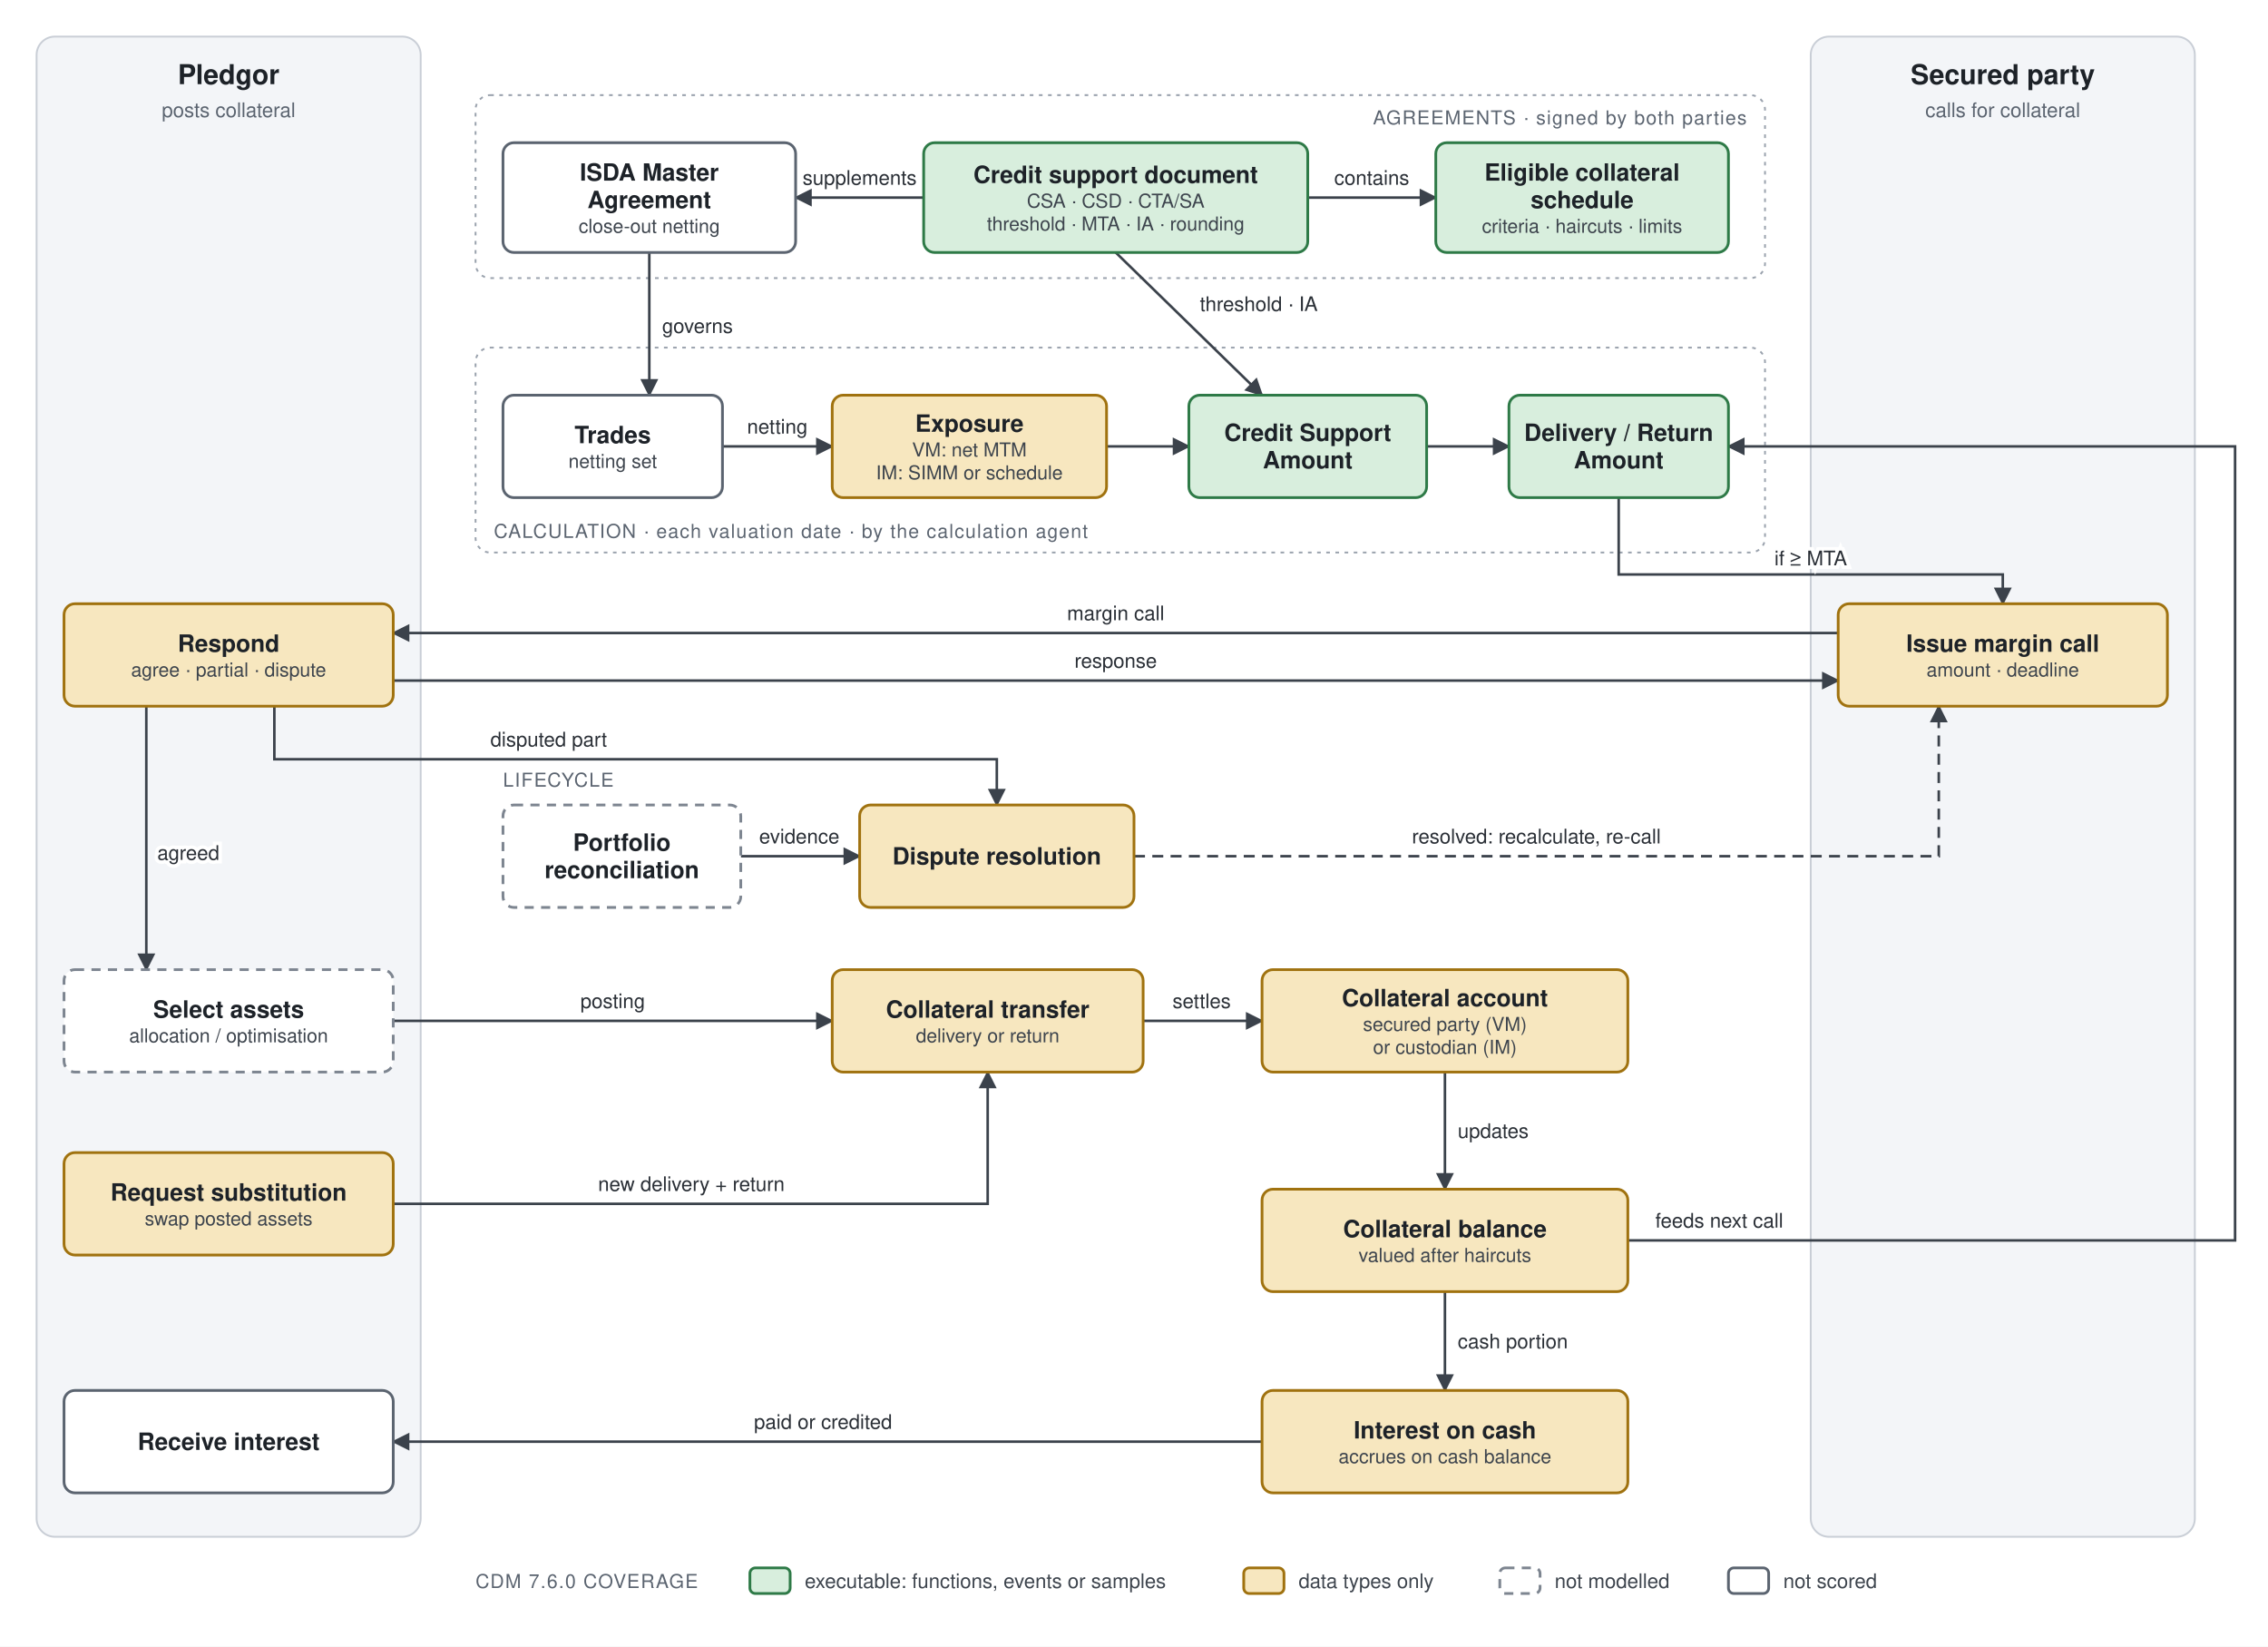
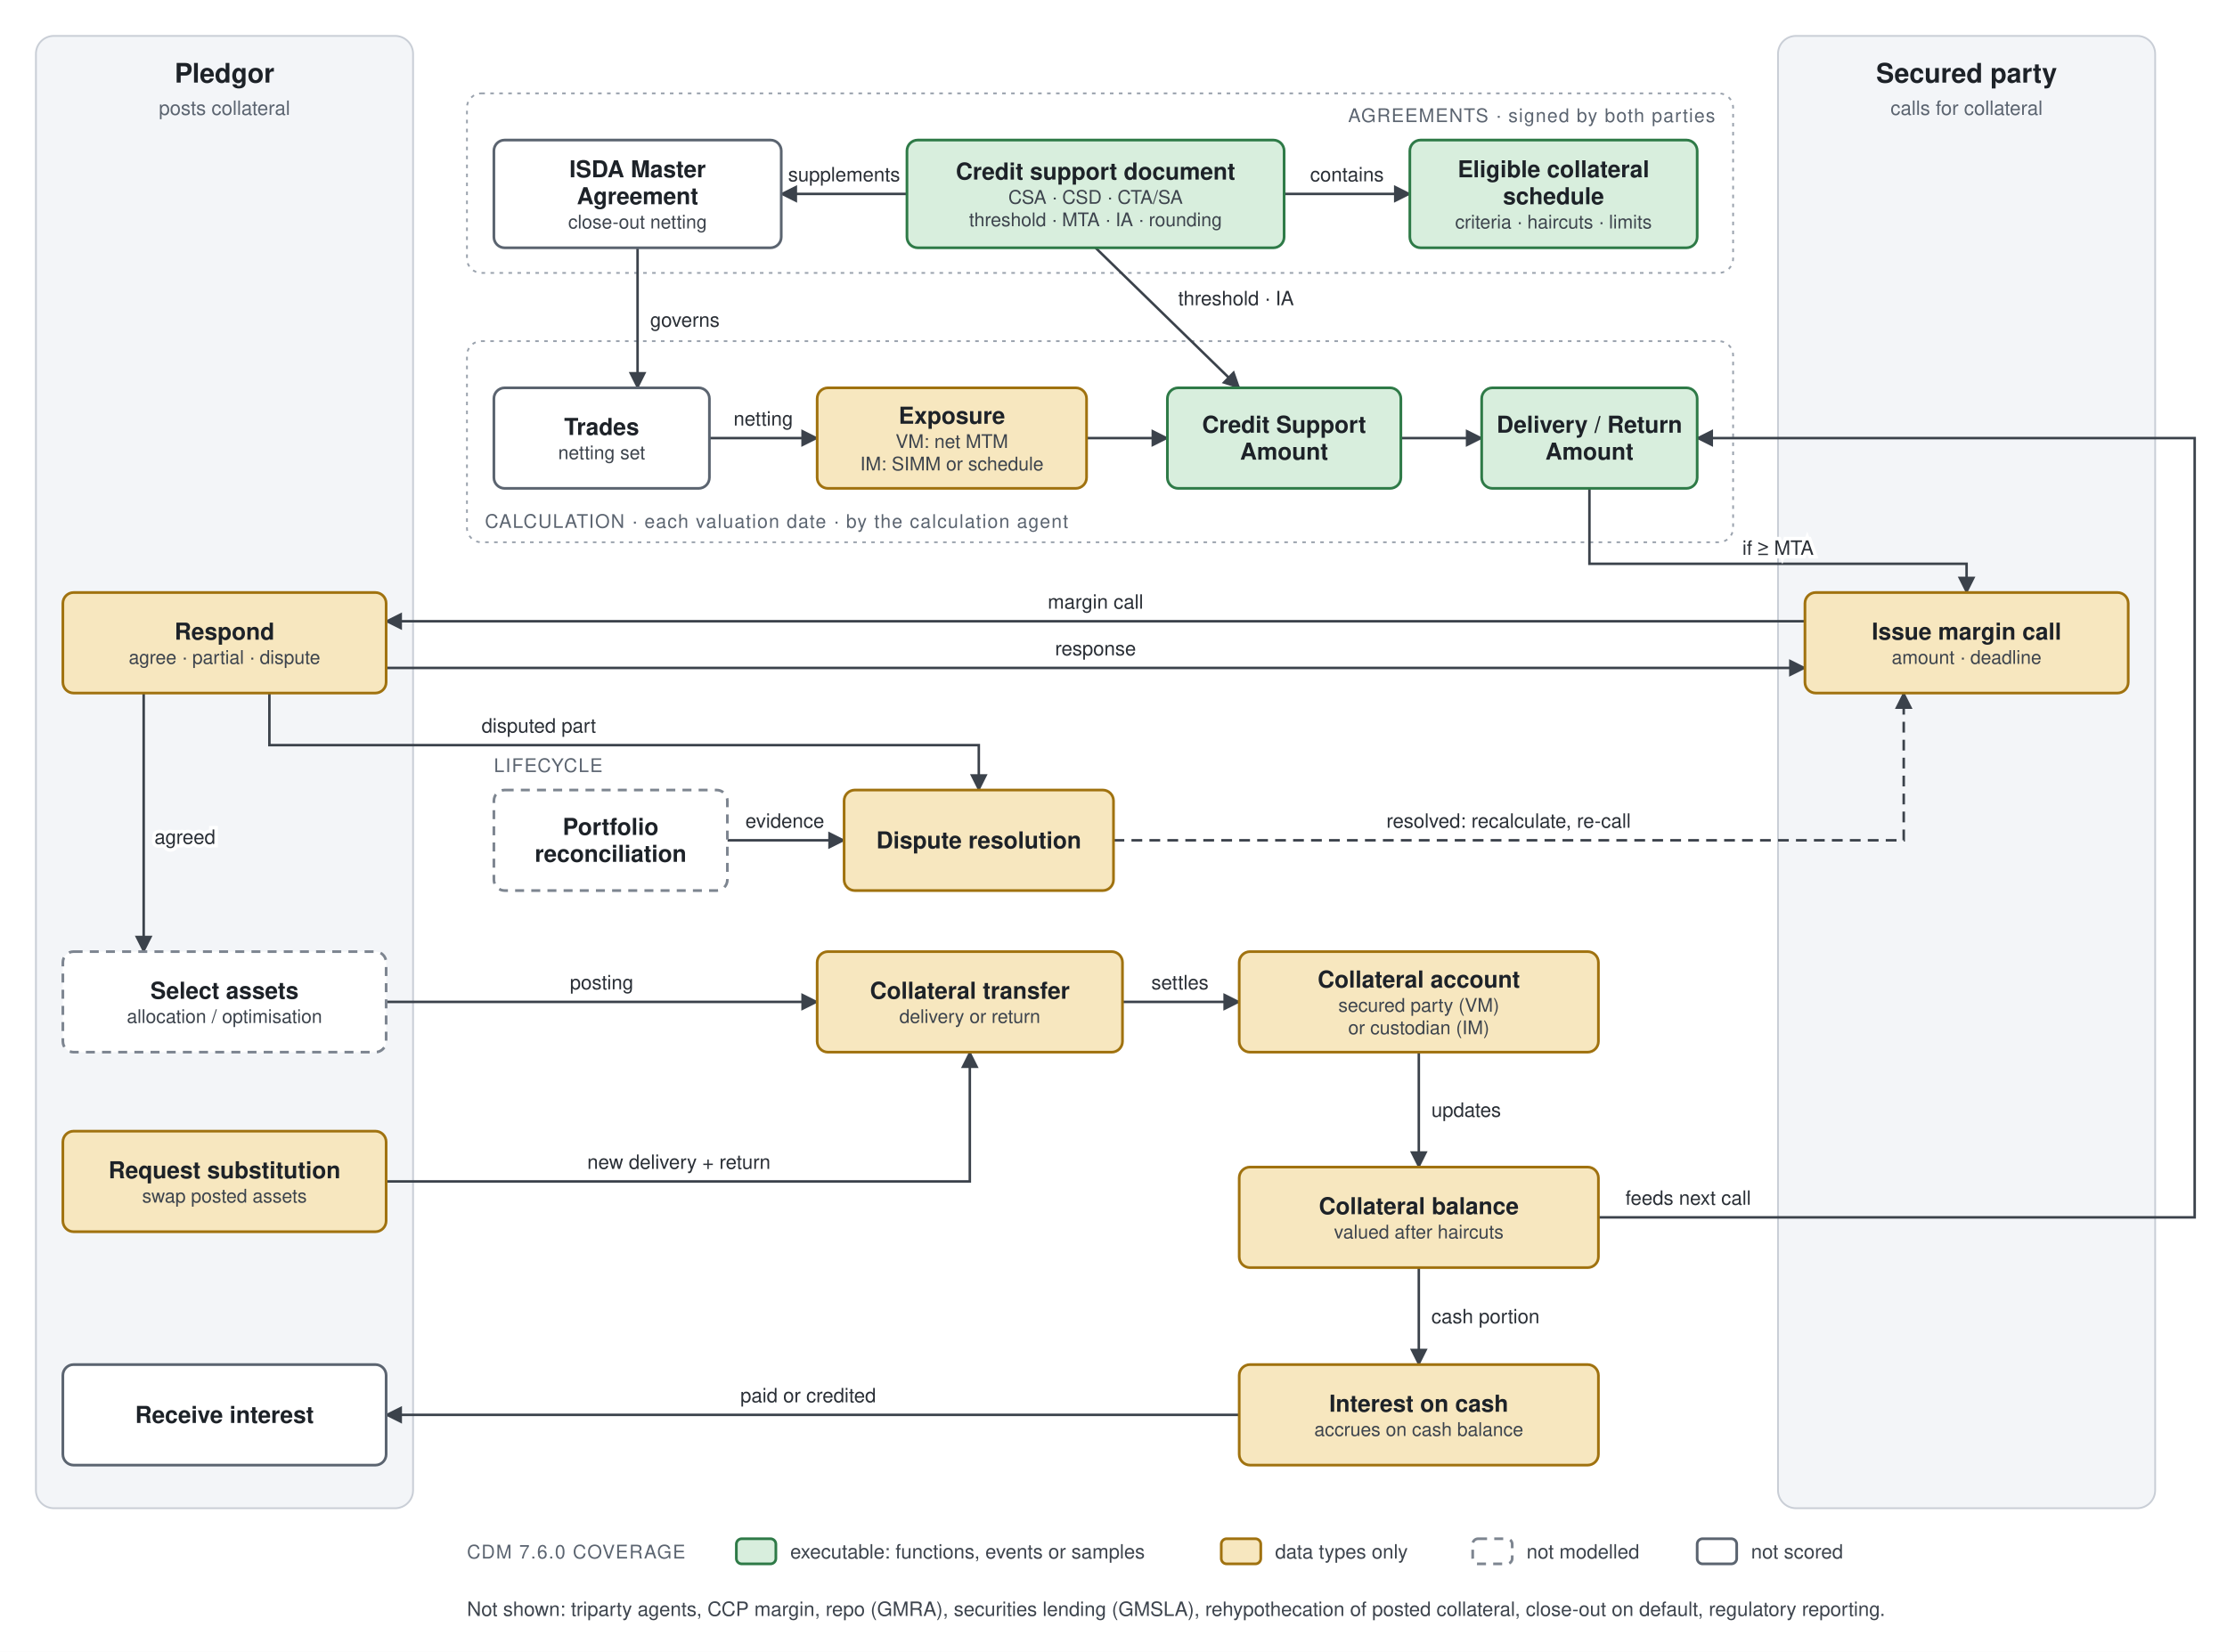
- <svg xmlns="http://www.w3.org/2000/svg" viewBox="0 0 1240 900" role="img" aria-label="Conceptual model of bilateral collateral management under an ISDA credit support document: agreements set the terms, trades are netted into an exposure, the exposure becomes a delivery or return amount, the secured party issues a margin call, the pledgor responds, agreed amounts are posted into a collateral account, and the collateral balance feeds the next calculation. Boxes are coloured by how far CDM 7.6.0 models each element." font-family="Helvetica, Arial, sans-serif">
-   <rect width="1240" height="900" fill="#ffffff" />
+ <svg xmlns="http://www.w3.org/2000/svg" viewBox="0 0 1240 920" role="img" aria-label="Conceptual model of bilateral collateral management under an ISDA credit support document: agreements set the terms, trades are netted into an exposure, the exposure becomes a delivery or return amount, the secured party issues a margin call, the pledgor responds, agreed amounts are posted into a collateral account, and the collateral balance feeds the next calculation. Boxes are coloured by how far CDM 7.6.0 models each element." font-family="Helvetica, Arial, sans-serif">
+   <rect width="1240" height="920" fill="#ffffff" />
  <defs>
    <marker id="ah" viewBox="0 0 10 10" refX="9" refY="5" markerWidth="7" markerHeight="7" orient="auto-start-reverse">
      <path d="M0,0 L10,5 L0,10 z" fill="#3b424b" />
    </marker>
  </defs>
  <rect x="20" y="20" width="210" height="820" rx="10" fill="#f3f5f8" stroke="#c9ced6" />
  <text x="125.0" y="46" text-anchor="middle" font-size="15" font-weight="700" fill="#1d2228">Pledgor</text>
  <text x="125.0" y="64" text-anchor="middle" font-size="11" fill="#5b6470">posts collateral</text>
  <rect x="990" y="20" width="210" height="820" rx="10" fill="#f3f5f8" stroke="#c9ced6" />
  <text x="1095.0" y="46" text-anchor="middle" font-size="15" font-weight="700" fill="#1d2228">Secured party</text>
  <text x="1095.0" y="64" text-anchor="middle" font-size="11" fill="#5b6470">calls for collateral</text>
  <rect x="260" y="52" width="705" height="100" rx="8" fill="none" stroke="#9aa2ad" stroke-dasharray="2 3" />
  <text x="955" y="68" text-anchor="end" font-size="10.5" letter-spacing="0.6" fill="#5b6470">AGREEMENTS · signed by both parties</text>
  <rect x="260" y="190" width="705" height="112" rx="8" fill="none" stroke="#9aa2ad" stroke-dasharray="2 3" />
  <text x="270" y="294" text-anchor="start" font-size="10.5" letter-spacing="0.6" fill="#5b6470">CALCULATION · each valuation date · by the calculation agent</text>
  <text x="275" y="430" font-size="10.5" letter-spacing="0.6" fill="#5b6470">LIFECYCLE</text>
  <polyline points="505,108 435,108" fill="none" marker-end="url(#ah)" stroke="#3b424b" stroke-width="1.4" />
  <text x="470" y="101" text-anchor="middle" font-size="11" fill="#2a2f36" stroke="#ffffff" stroke-width="4" paint-order="stroke">supplements</text>
  <polyline points="715,108 785,108" fill="none" marker-end="url(#ah)" stroke="#3b424b" stroke-width="1.4" />
  <text x="750" y="101" text-anchor="middle" font-size="11" fill="#2a2f36" stroke="#ffffff" stroke-width="4" paint-order="stroke">contains</text>
  <polyline points="355,138 355,216" fill="none" marker-end="url(#ah)" stroke="#3b424b" stroke-width="1.4" />
  <text x="362" y="182" text-anchor="start" font-size="11" fill="#2a2f36" stroke="#ffffff" stroke-width="4" paint-order="stroke">governs</text>
  <polyline points="610,138 690,216" fill="none" marker-end="url(#ah)" stroke="#3b424b" stroke-width="1.4" />
  <text x="656" y="170" text-anchor="start" font-size="11" fill="#2a2f36" stroke="#ffffff" stroke-width="4" paint-order="stroke">threshold · IA</text>
  <polyline points="395,244 455,244" fill="none" marker-end="url(#ah)" stroke="#3b424b" stroke-width="1.4" />
  <text x="425" y="237" text-anchor="middle" font-size="11" fill="#2a2f36" stroke="#ffffff" stroke-width="4" paint-order="stroke">netting</text>
  <polyline points="605,244 650,244" fill="none" marker-end="url(#ah)" stroke="#3b424b" stroke-width="1.4" />
  <polyline points="780,244 825,244" fill="none" marker-end="url(#ah)" stroke="#3b424b" stroke-width="1.4" />
  <polyline points="885,272 885,314 1095,314 1095,330" fill="none" marker-end="url(#ah)" stroke="#3b424b" stroke-width="1.4" />
  <text x="990" y="309" text-anchor="middle" font-size="11" fill="#2a2f36" stroke="#ffffff" stroke-width="4" paint-order="stroke">if ≥ MTA</text>
  <polyline points="1005,346 215,346" fill="none" marker-end="url(#ah)" stroke="#3b424b" stroke-width="1.4" />
  <text x="610" y="339" text-anchor="middle" font-size="11" fill="#2a2f36" stroke="#ffffff" stroke-width="4" paint-order="stroke">margin call</text>
  <polyline points="215,372 1005,372" fill="none" marker-end="url(#ah)" stroke="#3b424b" stroke-width="1.4" />
  <text x="610" y="365" text-anchor="middle" font-size="11" fill="#2a2f36" stroke="#ffffff" stroke-width="4" paint-order="stroke">response</text>
  <polyline points="150,386 150,415 545,415 545,440" fill="none" marker-end="url(#ah)" stroke="#3b424b" stroke-width="1.4" />
  <text x="300" y="408" text-anchor="middle" font-size="11" fill="#2a2f36" stroke="#ffffff" stroke-width="4" paint-order="stroke">disputed part</text>
  <polyline points="405,468 470,468" fill="none" marker-end="url(#ah)" stroke="#3b424b" stroke-width="1.4" />
  <text x="437" y="461" text-anchor="middle" font-size="11" fill="#2a2f36" stroke="#ffffff" stroke-width="4" paint-order="stroke">evidence</text>
  <polyline points="620,468 1060,468 1060,386" fill="none" marker-end="url(#ah)" stroke-dasharray="6 4" stroke="#3b424b" stroke-width="1.4" />
  <text x="840" y="461" text-anchor="middle" font-size="11" fill="#2a2f36" stroke="#ffffff" stroke-width="4" paint-order="stroke">resolved: recalculate, re-call</text>
  <polyline points="80,386 80,530" fill="none" marker-end="url(#ah)" stroke="#3b424b" stroke-width="1.4" />
  <text x="86" y="470" text-anchor="start" font-size="11" fill="#2a2f36" stroke="#ffffff" stroke-width="4" paint-order="stroke">agreed</text>
  <polyline points="215,558 455,558" fill="none" marker-end="url(#ah)" stroke="#3b424b" stroke-width="1.4" />
  <text x="335" y="551" text-anchor="middle" font-size="11" fill="#2a2f36" stroke="#ffffff" stroke-width="4" paint-order="stroke">posting</text>
  <polyline points="625,558 690,558" fill="none" marker-end="url(#ah)" stroke="#3b424b" stroke-width="1.4" />
  <text x="657" y="551" text-anchor="middle" font-size="11" fill="#2a2f36" stroke="#ffffff" stroke-width="4" paint-order="stroke">settles</text>
  <polyline points="790,586 790,650" fill="none" marker-end="url(#ah)" stroke="#3b424b" stroke-width="1.4" />
  <text x="797" y="622" text-anchor="start" font-size="11" fill="#2a2f36" stroke="#ffffff" stroke-width="4" paint-order="stroke">updates</text>
  <polyline points="790,706 790,760" fill="none" marker-end="url(#ah)" stroke="#3b424b" stroke-width="1.4" />
  <text x="797" y="737" text-anchor="start" font-size="11" fill="#2a2f36" stroke="#ffffff" stroke-width="4" paint-order="stroke">cash portion</text>
  <polyline points="690,788 215,788" fill="none" marker-end="url(#ah)" stroke="#3b424b" stroke-width="1.4" />
  <text x="450" y="781" text-anchor="middle" font-size="11" fill="#2a2f36" stroke="#ffffff" stroke-width="4" paint-order="stroke">paid or credited</text>
  <polyline points="215,658 540,658 540,586" fill="none" marker-end="url(#ah)" stroke="#3b424b" stroke-width="1.4" />
  <text x="378" y="651" text-anchor="middle" font-size="11" fill="#2a2f36" stroke="#ffffff" stroke-width="4" paint-order="stroke">new delivery + return</text>
  <polyline points="890,678 1222,678 1222,244 945,244" fill="none" marker-end="url(#ah)" stroke="#3b424b" stroke-width="1.4" />
  <text x="940" y="671" text-anchor="middle" font-size="11" fill="#2a2f36" stroke="#ffffff" stroke-width="4" paint-order="stroke">feeds next call</text>
  <rect x="275" y="78" width="160" height="60" rx="6" fill="#ffffff" stroke="#5b6470" stroke-width="1.5" />
  <text x="355.0" y="98.75" text-anchor="middle" font-size="13" font-weight="600" fill="#1d2228">ISDA Master</text>
  <text x="355.0" y="113.75" text-anchor="middle" font-size="13" font-weight="600" fill="#1d2228">Agreement</text>
  <text x="355.0" y="127.25" text-anchor="middle" font-size="10.5" fill="#3d444d">close-out netting</text>
  <rect x="505" y="78" width="210" height="60" rx="6" fill="#d8eedd" stroke="#2e7a47" stroke-width="1.5" />
  <text x="610.0" y="100.0" text-anchor="middle" font-size="13" font-weight="600" fill="#1d2228">Credit support document</text>
  <text x="610.0" y="113.5" text-anchor="middle" font-size="10.5" fill="#3d444d">CSA · CSD · CTA/SA</text>
  <text x="610.0" y="126.0" text-anchor="middle" font-size="10.5" fill="#3d444d">threshold · MTA · IA · rounding</text>
  <rect x="785" y="78" width="160" height="60" rx="6" fill="#d8eedd" stroke="#2e7a47" stroke-width="1.5" />
  <text x="865.0" y="98.75" text-anchor="middle" font-size="13" font-weight="600" fill="#1d2228">Eligible collateral</text>
  <text x="865.0" y="113.75" text-anchor="middle" font-size="13" font-weight="600" fill="#1d2228">schedule</text>
  <text x="865.0" y="127.25" text-anchor="middle" font-size="10.5" fill="#3d444d">criteria · haircuts · limits</text>
  <rect x="275" y="216" width="120" height="56" rx="6" fill="#ffffff" stroke="#5b6470" stroke-width="1.5" />
  <text x="335.0" y="242.25" text-anchor="middle" font-size="13" font-weight="600" fill="#1d2228">Trades</text>
  <text x="335.0" y="255.75" text-anchor="middle" font-size="10.5" fill="#3d444d">netting set</text>
  <rect x="455" y="216" width="150" height="56" rx="6" fill="#f7e7bf" stroke="#a0720f" stroke-width="1.5" />
  <text x="530.0" y="236.0" text-anchor="middle" font-size="13" font-weight="600" fill="#1d2228">Exposure</text>
  <text x="530.0" y="249.5" text-anchor="middle" font-size="10.5" fill="#3d444d">VM: net MTM</text>
  <text x="530.0" y="262.0" text-anchor="middle" font-size="10.5" fill="#3d444d">IM: SIMM or schedule</text>
  <rect x="650" y="216" width="130" height="56" rx="6" fill="#d8eedd" stroke="#2e7a47" stroke-width="1.5" />
  <text x="715.0" y="241.0" text-anchor="middle" font-size="13" font-weight="600" fill="#1d2228">Credit Support</text>
  <text x="715.0" y="256.0" text-anchor="middle" font-size="13" font-weight="600" fill="#1d2228">Amount</text>
  <rect x="825" y="216" width="120" height="56" rx="6" fill="#d8eedd" stroke="#2e7a47" stroke-width="1.5" />
  <text x="885.0" y="241.0" text-anchor="middle" font-size="13" font-weight="600" fill="#1d2228">Delivery / Return</text>
  <text x="885.0" y="256.0" text-anchor="middle" font-size="13" font-weight="600" fill="#1d2228">Amount</text>
  <rect x="35" y="330" width="180" height="56" rx="6" fill="#f7e7bf" stroke="#a0720f" stroke-width="1.5" />
  <text x="125.0" y="356.25" text-anchor="middle" font-size="13" font-weight="600" fill="#1d2228">Respond</text>
  <text x="125.0" y="369.75" text-anchor="middle" font-size="10.5" fill="#3d444d">agree · partial · dispute</text>
  <rect x="1005" y="330" width="180" height="56" rx="6" fill="#f7e7bf" stroke="#a0720f" stroke-width="1.5" />
  <text x="1095.0" y="356.25" text-anchor="middle" font-size="13" font-weight="600" fill="#1d2228">Issue margin call</text>
  <text x="1095.0" y="369.75" text-anchor="middle" font-size="10.5" fill="#3d444d">amount · deadline</text>
  <rect x="35" y="530" width="180" height="56" rx="6" fill="#ffffff" stroke="#7d8590" stroke-width="1.5" stroke-dasharray="5 4" />
  <text x="125.0" y="556.25" text-anchor="middle" font-size="13" font-weight="600" fill="#1d2228">Select assets</text>
  <text x="125.0" y="569.75" text-anchor="middle" font-size="10.5" fill="#3d444d">allocation / optimisation</text>
  <rect x="35" y="630" width="180" height="56" rx="6" fill="#f7e7bf" stroke="#a0720f" stroke-width="1.5" />
  <text x="125.0" y="656.25" text-anchor="middle" font-size="13" font-weight="600" fill="#1d2228">Request substitution</text>
  <text x="125.0" y="669.75" text-anchor="middle" font-size="10.5" fill="#3d444d">swap posted assets</text>
  <rect x="35" y="760" width="180" height="56" rx="6" fill="#ffffff" stroke="#5b6470" stroke-width="1.5" />
  <text x="125.0" y="792.5" text-anchor="middle" font-size="13" font-weight="600" fill="#1d2228">Receive interest</text>
  <rect x="275" y="440" width="130" height="56" rx="6" fill="#ffffff" stroke="#7d8590" stroke-width="1.5" stroke-dasharray="5 4" />
  <text x="340.0" y="465.0" text-anchor="middle" font-size="13" font-weight="600" fill="#1d2228">Portfolio</text>
  <text x="340.0" y="480.0" text-anchor="middle" font-size="13" font-weight="600" fill="#1d2228">reconciliation</text>
  <rect x="470" y="440" width="150" height="56" rx="6" fill="#f7e7bf" stroke="#a0720f" stroke-width="1.5" />
  <text x="545.0" y="472.5" text-anchor="middle" font-size="13" font-weight="600" fill="#1d2228">Dispute resolution</text>
  <rect x="455" y="530" width="170" height="56" rx="6" fill="#f7e7bf" stroke="#a0720f" stroke-width="1.5" />
  <text x="540.0" y="556.25" text-anchor="middle" font-size="13" font-weight="600" fill="#1d2228">Collateral transfer</text>
  <text x="540.0" y="569.75" text-anchor="middle" font-size="10.5" fill="#3d444d">delivery or return</text>
  <rect x="690" y="530" width="200" height="56" rx="6" fill="#f7e7bf" stroke="#a0720f" stroke-width="1.5" />
  <text x="790.0" y="550.0" text-anchor="middle" font-size="13" font-weight="600" fill="#1d2228">Collateral account</text>
  <text x="790.0" y="563.5" text-anchor="middle" font-size="10.5" fill="#3d444d">secured party (VM)</text>
  <text x="790.0" y="576.0" text-anchor="middle" font-size="10.5" fill="#3d444d">or custodian (IM)</text>
  <rect x="690" y="650" width="200" height="56" rx="6" fill="#f7e7bf" stroke="#a0720f" stroke-width="1.5" />
  <text x="790.0" y="676.25" text-anchor="middle" font-size="13" font-weight="600" fill="#1d2228">Collateral balance</text>
  <text x="790.0" y="689.75" text-anchor="middle" font-size="10.5" fill="#3d444d">valued after haircuts</text>
  <rect x="690" y="760" width="200" height="56" rx="6" fill="#f7e7bf" stroke="#a0720f" stroke-width="1.5" />
  <text x="790.0" y="786.25" text-anchor="middle" font-size="13" font-weight="600" fill="#1d2228">Interest on cash</text>
  <text x="790.0" y="799.75" text-anchor="middle" font-size="10.5" fill="#3d444d">accrues on cash balance</text>
  <text x="260" y="868" font-size="10.5" letter-spacing="0.6" fill="#5b6470">CDM 7.6.0 COVERAGE</text>
  <rect x="410" y="857" width="22" height="14" rx="3" fill="#d8eedd" stroke="#2e7a47" stroke-width="1.5" />
  <text x="440" y="868" font-size="11" fill="#3d444d">executable: functions, events or samples</text>
  <rect x="680" y="857" width="22" height="14" rx="3" fill="#f7e7bf" stroke="#a0720f" stroke-width="1.5" />
  <text x="710" y="868" font-size="11" fill="#3d444d">data types only</text>
  <rect x="820" y="857" width="22" height="14" rx="3" fill="#ffffff" stroke="#7d8590" stroke-width="1.5" stroke-dasharray="5 4" />
  <text x="850" y="868" font-size="11" fill="#3d444d">not modelled</text>
  <rect x="945" y="857" width="22" height="14" rx="3" fill="#ffffff" stroke="#5b6470" stroke-width="1.5" />
  <text x="975" y="868" font-size="11" fill="#3d444d">not scored</text>
+   <text x="260" y="900" font-size="11" fill="#3d444d">Not shown: triparty agents, CCP margin, repo (GMRA), securities lending (GMSLA), rehypothecation of posted collateral, close-out on default, regulatory reporting.</text>
</svg>
